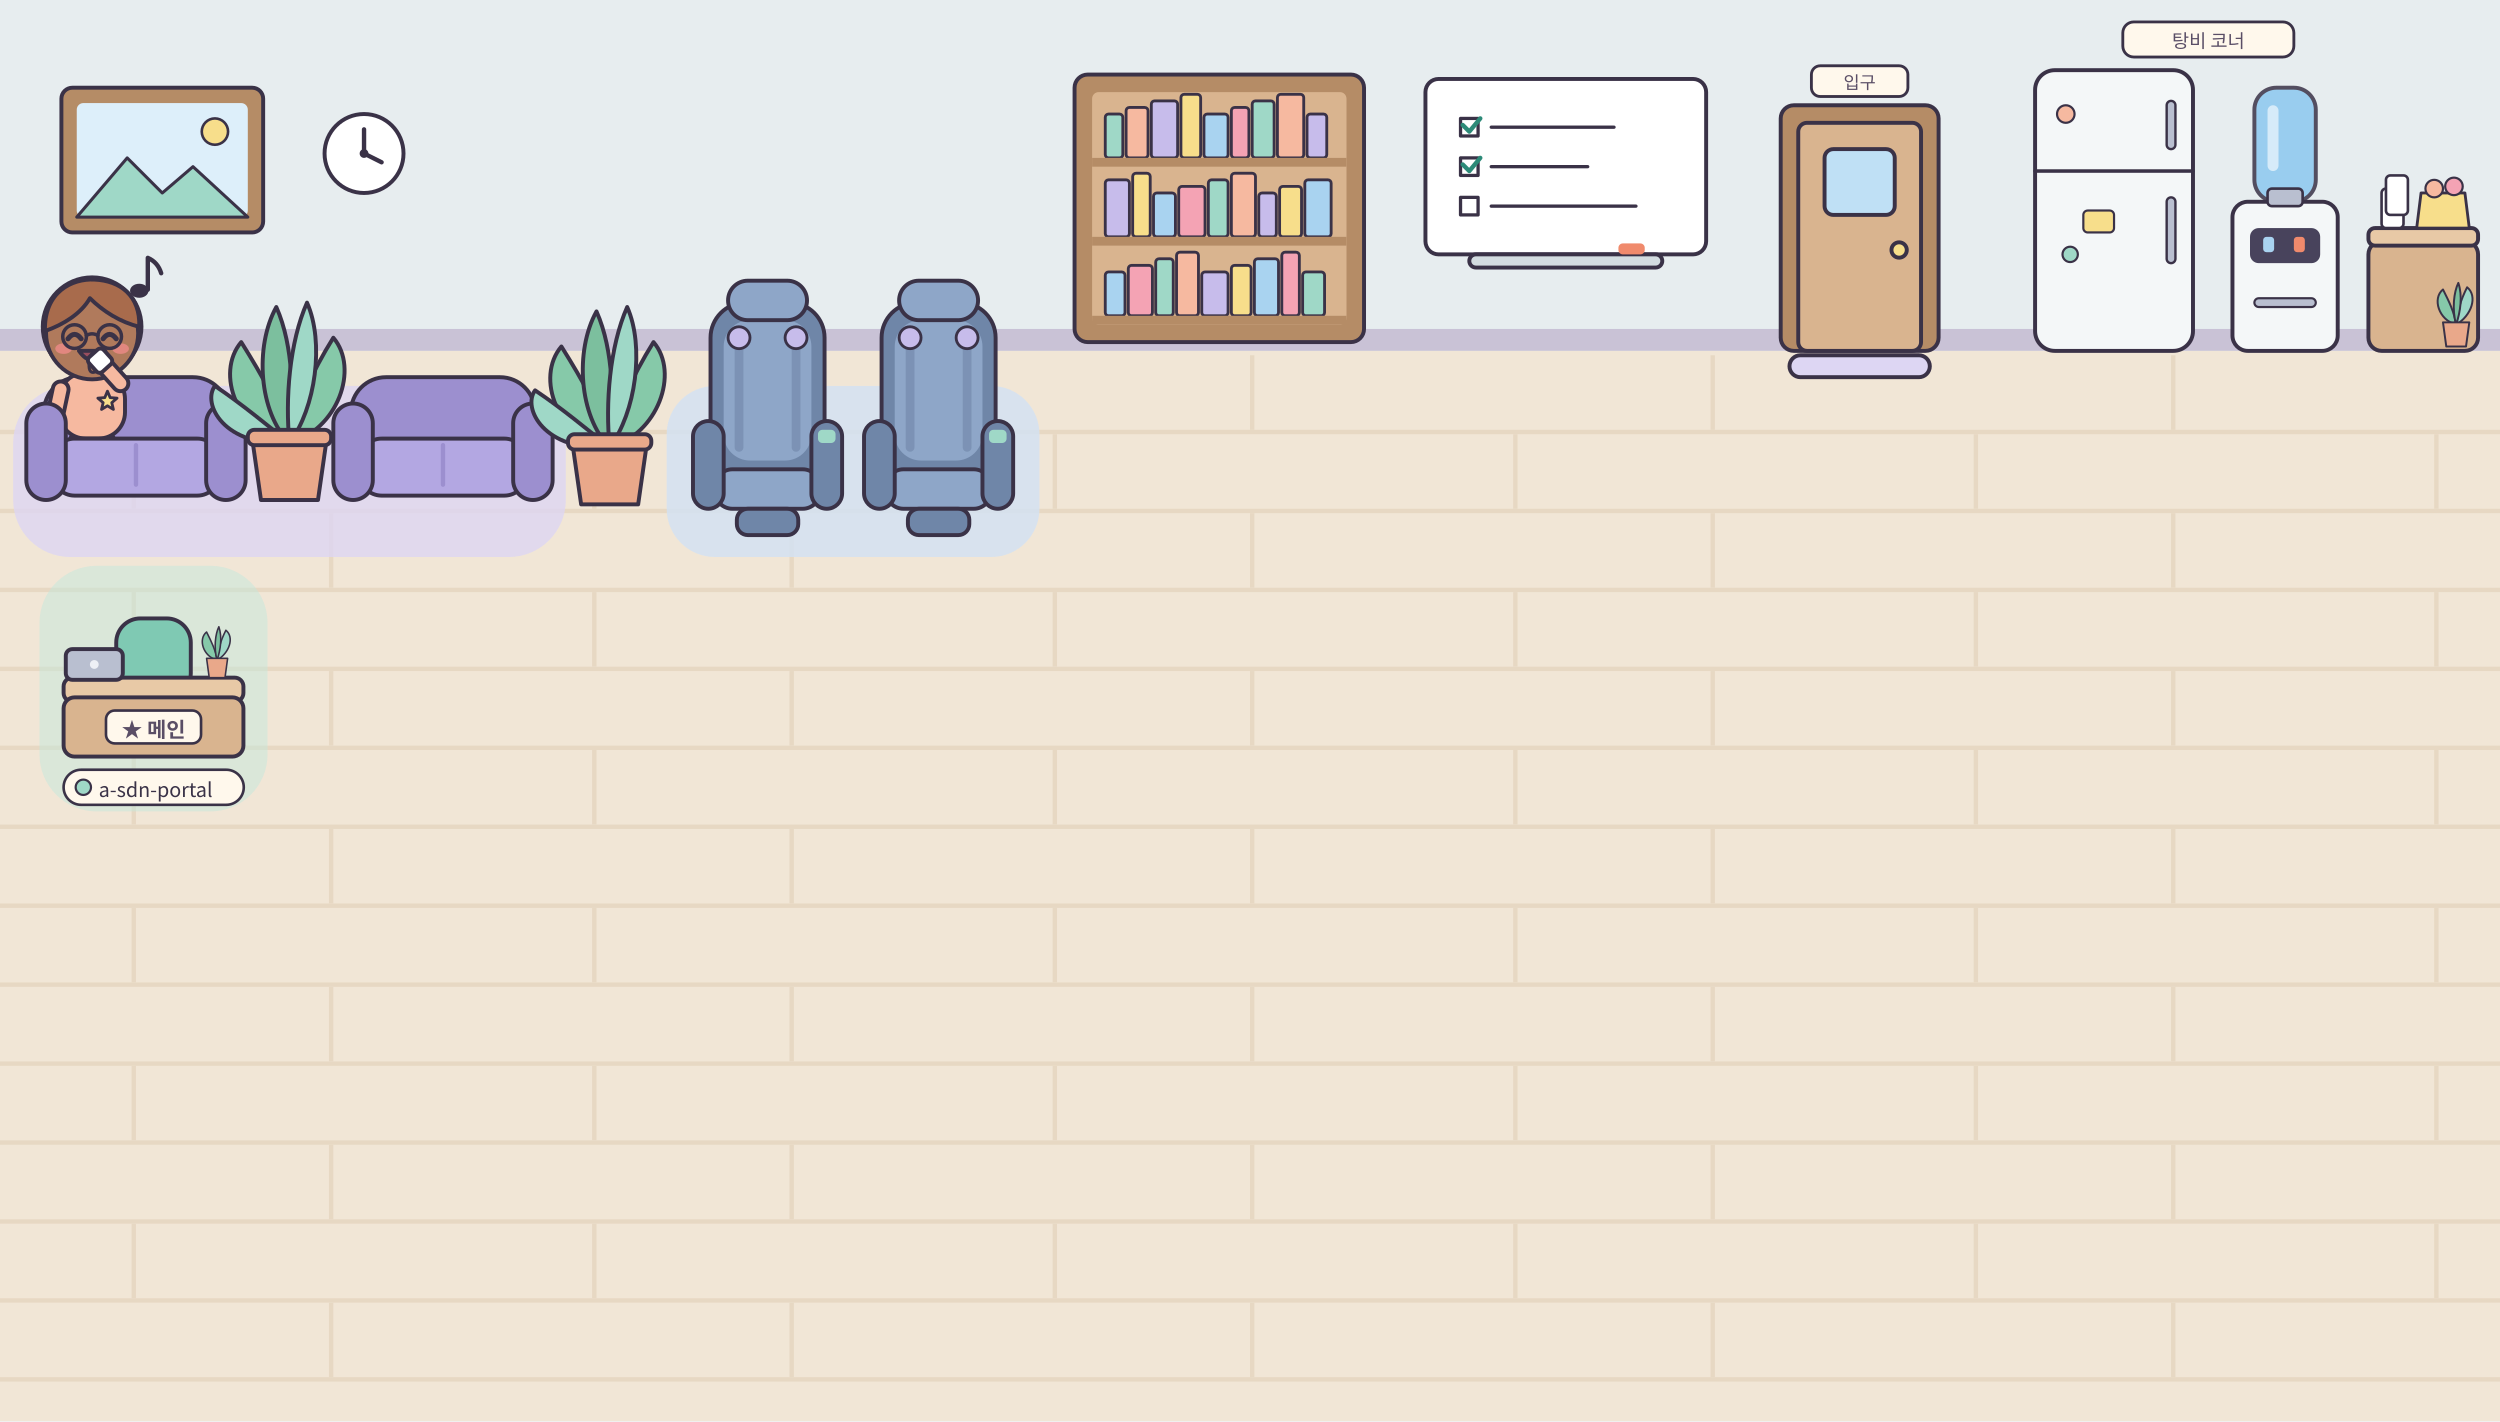
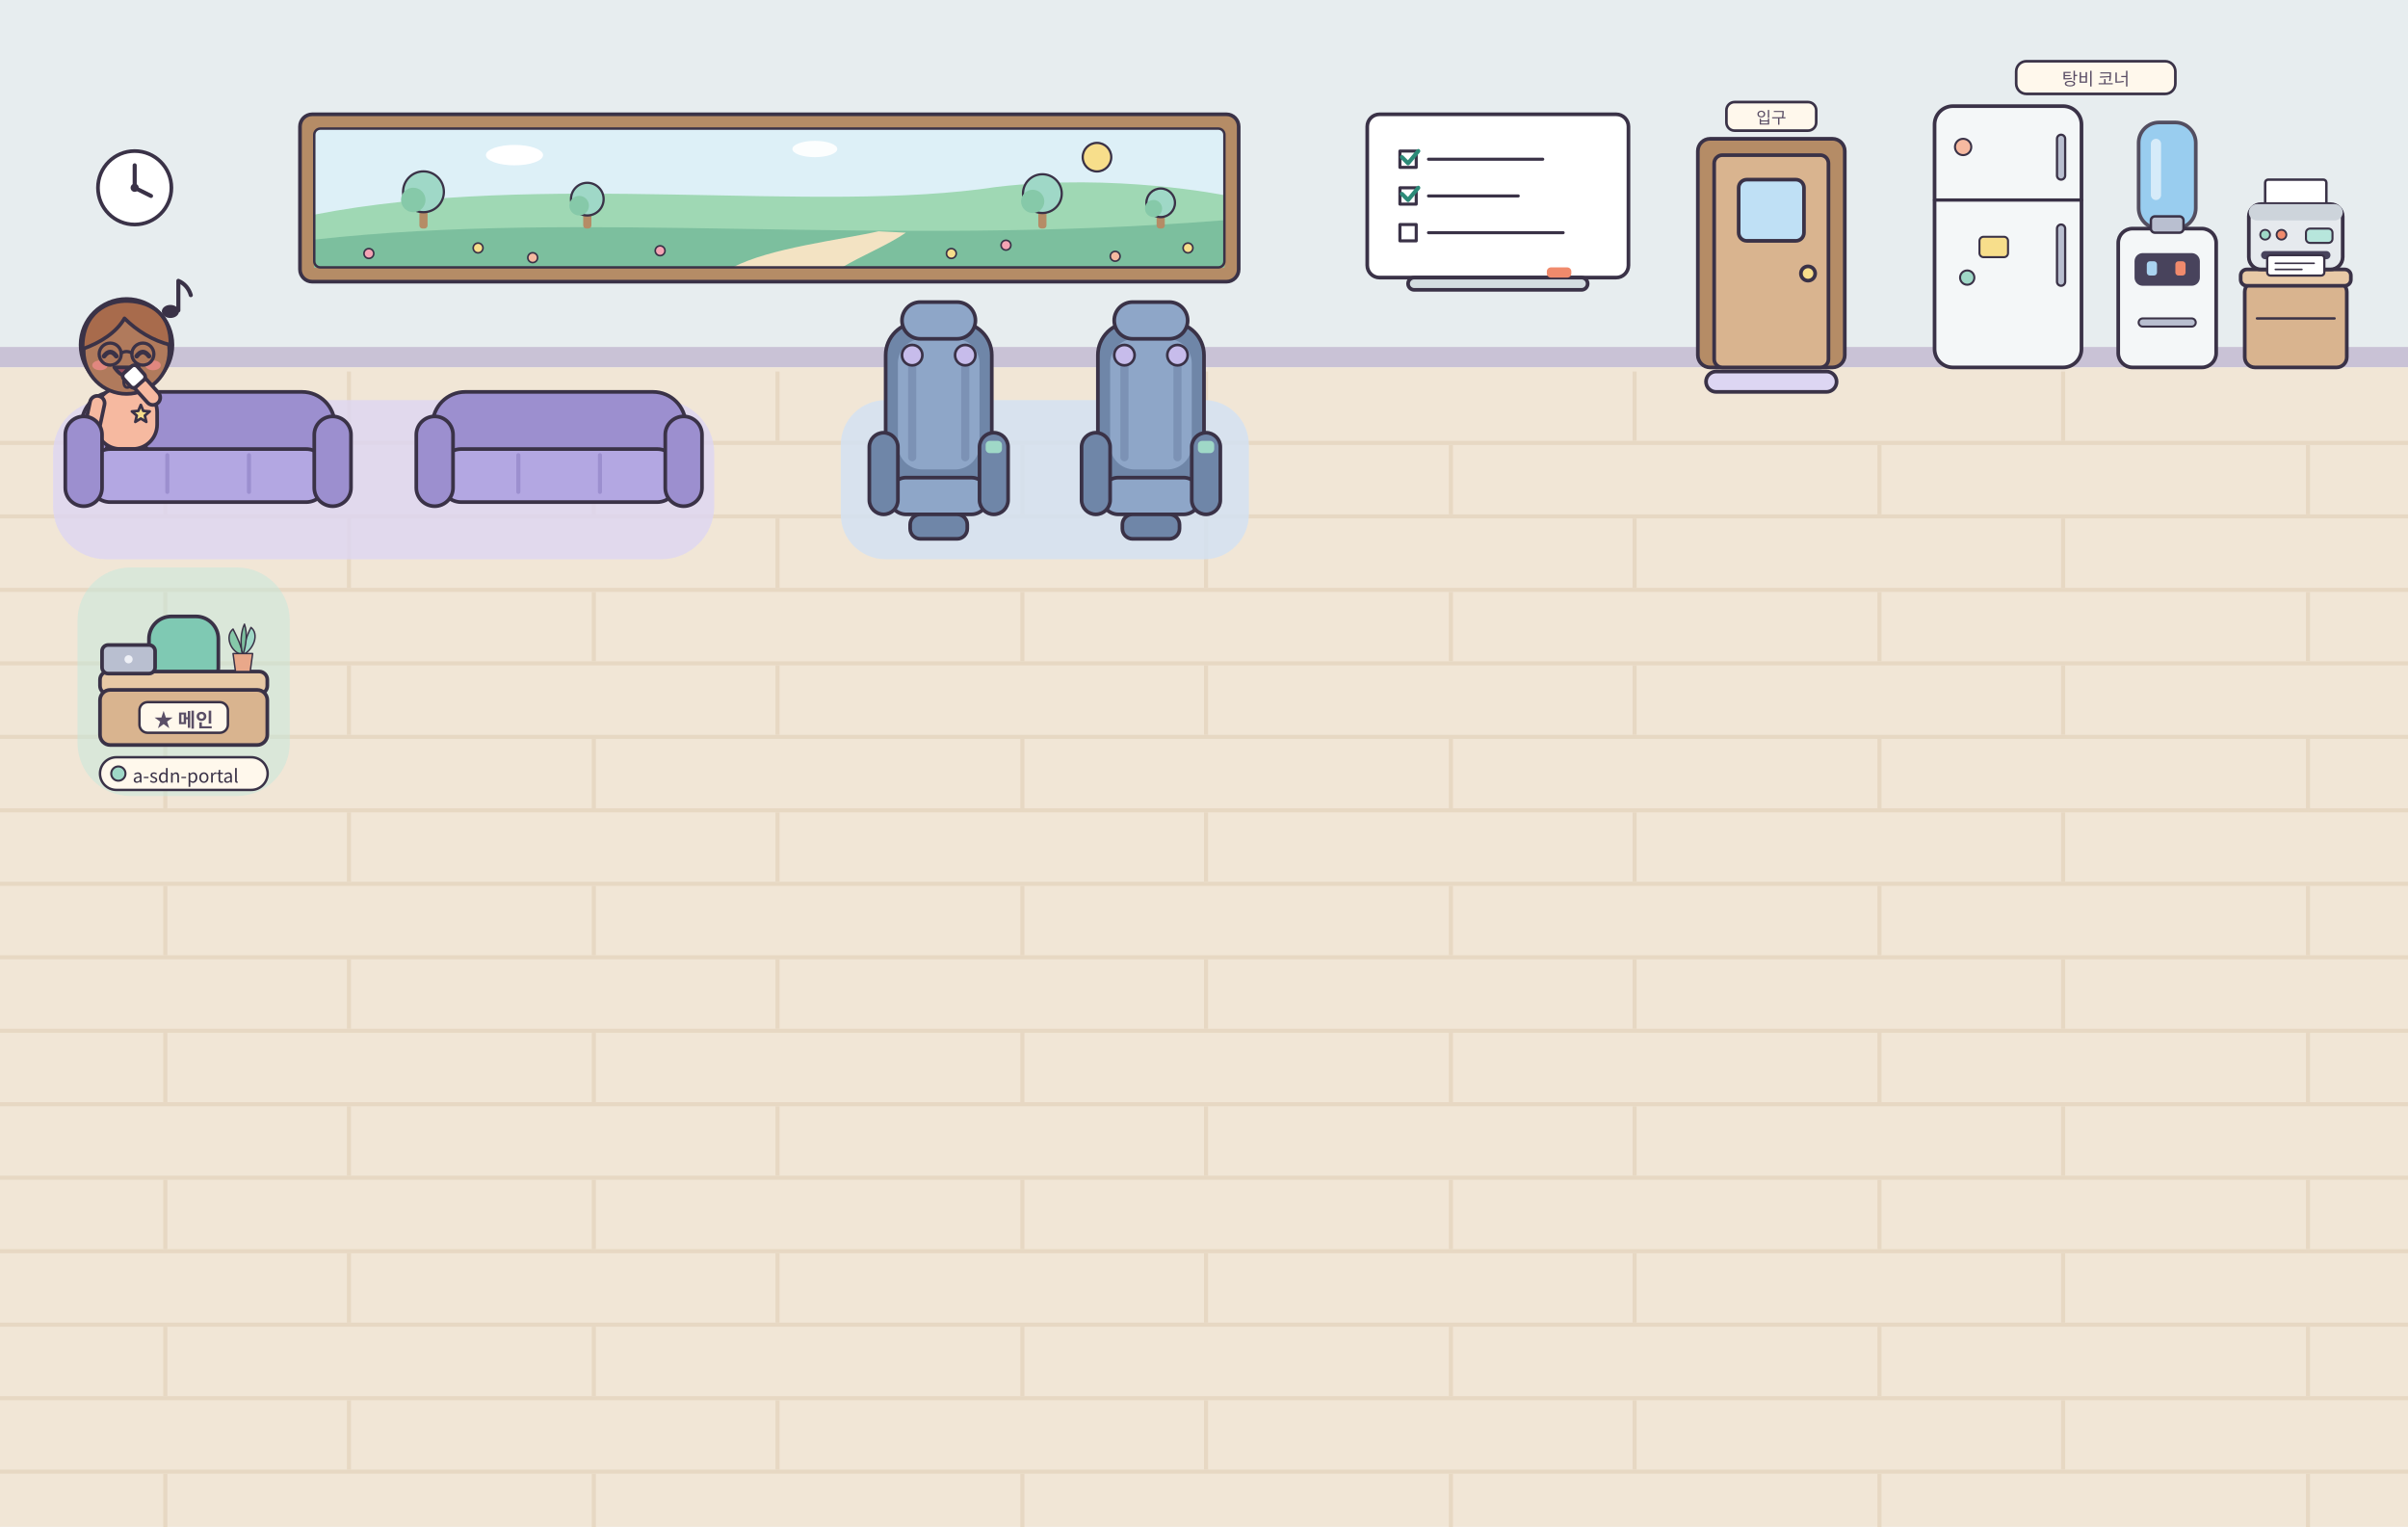
- <svg xmlns="http://www.w3.org/2000/svg" viewBox="0 0 1140 648" width="1140" height="648" font-family="Apple SD Gothic Neo, Noto Sans CJK KR, Noto Sans KR, WenQuanYi Zen Hei, sans-serif">
-   <rect x="0" y="0" width="1140" height="160" rx="0" fill="#E7EDEF" />
-   <rect x="0" y="150" width="1140" height="10" rx="0" fill="#C9C2D6" />
-   <rect x="0" y="160" width="1140" height="488" rx="0" fill="#F1E6D6" />
-   <rect x="0" y="196" width="1140" height="2" rx="0" fill="#E7D8C3" />
+ <svg xmlns="http://www.w3.org/2000/svg" viewBox="-20 -20 1180 748" width="1180" height="748" font-family="Apple SD Gothic Neo, Noto Sans CJK KR, Noto Sans KR, WenQuanYi Zen Hei, sans-serif">
+   <rect x="-20" y="-20" width="1180" height="180" rx="0" fill="#E7EDEF" />
+   <rect x="-20" y="150" width="1180" height="10" rx="0" fill="#C9C2D6" />
+   <rect x="-20" y="160" width="1180" height="568" rx="0" fill="#F1E6D6" />
+   <rect x="-20" y="196" width="1180" height="2" rx="0" fill="#E7D8C3" />
  <rect x="150" y="162" width="2" height="34" rx="0" fill="#E7D8C3" />
  <rect x="360" y="162" width="2" height="34" rx="0" fill="#E7D8C3" />
  <rect x="570" y="162" width="2" height="34" rx="0" fill="#E7D8C3" />
  <rect x="780" y="162" width="2" height="34" rx="0" fill="#E7D8C3" />
  <rect x="990" y="162" width="2" height="34" rx="0" fill="#E7D8C3" />
-   <rect x="0" y="232" width="1140" height="2" rx="0" fill="#E7D8C3" />
+   <rect x="-20" y="232" width="1180" height="2" rx="0" fill="#E7D8C3" />
  <rect x="60" y="198" width="2" height="34" rx="0" fill="#E7D8C3" />
  <rect x="270" y="198" width="2" height="34" rx="0" fill="#E7D8C3" />
  <rect x="480" y="198" width="2" height="34" rx="0" fill="#E7D8C3" />
  <rect x="690" y="198" width="2" height="34" rx="0" fill="#E7D8C3" />
  <rect x="900" y="198" width="2" height="34" rx="0" fill="#E7D8C3" />
  <rect x="1110" y="198" width="2" height="34" rx="0" fill="#E7D8C3" />
-   <rect x="0" y="268" width="1140" height="2" rx="0" fill="#E7D8C3" />
+   <rect x="-20" y="268" width="1180" height="2" rx="0" fill="#E7D8C3" />
  <rect x="150" y="234" width="2" height="34" rx="0" fill="#E7D8C3" />
  <rect x="360" y="234" width="2" height="34" rx="0" fill="#E7D8C3" />
  <rect x="570" y="234" width="2" height="34" rx="0" fill="#E7D8C3" />
  <rect x="780" y="234" width="2" height="34" rx="0" fill="#E7D8C3" />
  <rect x="990" y="234" width="2" height="34" rx="0" fill="#E7D8C3" />
-   <rect x="0" y="304" width="1140" height="2" rx="0" fill="#E7D8C3" />
+   <rect x="-20" y="304" width="1180" height="2" rx="0" fill="#E7D8C3" />
  <rect x="60" y="270" width="2" height="34" rx="0" fill="#E7D8C3" />
  <rect x="270" y="270" width="2" height="34" rx="0" fill="#E7D8C3" />
  <rect x="480" y="270" width="2" height="34" rx="0" fill="#E7D8C3" />
  <rect x="690" y="270" width="2" height="34" rx="0" fill="#E7D8C3" />
  <rect x="900" y="270" width="2" height="34" rx="0" fill="#E7D8C3" />
  <rect x="1110" y="270" width="2" height="34" rx="0" fill="#E7D8C3" />
-   <rect x="0" y="340" width="1140" height="2" rx="0" fill="#E7D8C3" />
+   <rect x="-20" y="340" width="1180" height="2" rx="0" fill="#E7D8C3" />
  <rect x="150" y="306" width="2" height="34" rx="0" fill="#E7D8C3" />
  <rect x="360" y="306" width="2" height="34" rx="0" fill="#E7D8C3" />
  <rect x="570" y="306" width="2" height="34" rx="0" fill="#E7D8C3" />
  <rect x="780" y="306" width="2" height="34" rx="0" fill="#E7D8C3" />
  <rect x="990" y="306" width="2" height="34" rx="0" fill="#E7D8C3" />
-   <rect x="0" y="376" width="1140" height="2" rx="0" fill="#E7D8C3" />
+   <rect x="-20" y="376" width="1180" height="2" rx="0" fill="#E7D8C3" />
  <rect x="60" y="342" width="2" height="34" rx="0" fill="#E7D8C3" />
  <rect x="270" y="342" width="2" height="34" rx="0" fill="#E7D8C3" />
  <rect x="480" y="342" width="2" height="34" rx="0" fill="#E7D8C3" />
  <rect x="690" y="342" width="2" height="34" rx="0" fill="#E7D8C3" />
  <rect x="900" y="342" width="2" height="34" rx="0" fill="#E7D8C3" />
  <rect x="1110" y="342" width="2" height="34" rx="0" fill="#E7D8C3" />
-   <rect x="0" y="412" width="1140" height="2" rx="0" fill="#E7D8C3" />
+   <rect x="-20" y="412" width="1180" height="2" rx="0" fill="#E7D8C3" />
  <rect x="150" y="378" width="2" height="34" rx="0" fill="#E7D8C3" />
  <rect x="360" y="378" width="2" height="34" rx="0" fill="#E7D8C3" />
  <rect x="570" y="378" width="2" height="34" rx="0" fill="#E7D8C3" />
  <rect x="780" y="378" width="2" height="34" rx="0" fill="#E7D8C3" />
  <rect x="990" y="378" width="2" height="34" rx="0" fill="#E7D8C3" />
-   <rect x="0" y="448" width="1140" height="2" rx="0" fill="#E7D8C3" />
+   <rect x="-20" y="448" width="1180" height="2" rx="0" fill="#E7D8C3" />
  <rect x="60" y="414" width="2" height="34" rx="0" fill="#E7D8C3" />
  <rect x="270" y="414" width="2" height="34" rx="0" fill="#E7D8C3" />
  <rect x="480" y="414" width="2" height="34" rx="0" fill="#E7D8C3" />
  <rect x="690" y="414" width="2" height="34" rx="0" fill="#E7D8C3" />
  <rect x="900" y="414" width="2" height="34" rx="0" fill="#E7D8C3" />
  <rect x="1110" y="414" width="2" height="34" rx="0" fill="#E7D8C3" />
-   <rect x="0" y="484" width="1140" height="2" rx="0" fill="#E7D8C3" />
+   <rect x="-20" y="484" width="1180" height="2" rx="0" fill="#E7D8C3" />
  <rect x="150" y="450" width="2" height="34" rx="0" fill="#E7D8C3" />
  <rect x="360" y="450" width="2" height="34" rx="0" fill="#E7D8C3" />
  <rect x="570" y="450" width="2" height="34" rx="0" fill="#E7D8C3" />
  <rect x="780" y="450" width="2" height="34" rx="0" fill="#E7D8C3" />
  <rect x="990" y="450" width="2" height="34" rx="0" fill="#E7D8C3" />
-   <rect x="0" y="520" width="1140" height="2" rx="0" fill="#E7D8C3" />
+   <rect x="-20" y="520" width="1180" height="2" rx="0" fill="#E7D8C3" />
  <rect x="60" y="486" width="2" height="34" rx="0" fill="#E7D8C3" />
  <rect x="270" y="486" width="2" height="34" rx="0" fill="#E7D8C3" />
  <rect x="480" y="486" width="2" height="34" rx="0" fill="#E7D8C3" />
  <rect x="690" y="486" width="2" height="34" rx="0" fill="#E7D8C3" />
  <rect x="900" y="486" width="2" height="34" rx="0" fill="#E7D8C3" />
  <rect x="1110" y="486" width="2" height="34" rx="0" fill="#E7D8C3" />
-   <rect x="0" y="556" width="1140" height="2" rx="0" fill="#E7D8C3" />
+   <rect x="-20" y="556" width="1180" height="2" rx="0" fill="#E7D8C3" />
  <rect x="150" y="522" width="2" height="34" rx="0" fill="#E7D8C3" />
  <rect x="360" y="522" width="2" height="34" rx="0" fill="#E7D8C3" />
  <rect x="570" y="522" width="2" height="34" rx="0" fill="#E7D8C3" />
  <rect x="780" y="522" width="2" height="34" rx="0" fill="#E7D8C3" />
  <rect x="990" y="522" width="2" height="34" rx="0" fill="#E7D8C3" />
-   <rect x="0" y="592" width="1140" height="2" rx="0" fill="#E7D8C3" />
+   <rect x="-20" y="592" width="1180" height="2" rx="0" fill="#E7D8C3" />
  <rect x="60" y="558" width="2" height="34" rx="0" fill="#E7D8C3" />
  <rect x="270" y="558" width="2" height="34" rx="0" fill="#E7D8C3" />
  <rect x="480" y="558" width="2" height="34" rx="0" fill="#E7D8C3" />
  <rect x="690" y="558" width="2" height="34" rx="0" fill="#E7D8C3" />
  <rect x="900" y="558" width="2" height="34" rx="0" fill="#E7D8C3" />
  <rect x="1110" y="558" width="2" height="34" rx="0" fill="#E7D8C3" />
-   <rect x="0" y="628" width="1140" height="2" rx="0" fill="#E7D8C3" />
+   <rect x="-20" y="628" width="1180" height="2" rx="0" fill="#E7D8C3" />
  <rect x="150" y="594" width="2" height="34" rx="0" fill="#E7D8C3" />
  <rect x="360" y="594" width="2" height="34" rx="0" fill="#E7D8C3" />
  <rect x="570" y="594" width="2" height="34" rx="0" fill="#E7D8C3" />
  <rect x="780" y="594" width="2" height="34" rx="0" fill="#E7D8C3" />
  <rect x="990" y="594" width="2" height="34" rx="0" fill="#E7D8C3" />
+   <rect x="-20" y="664" width="1180" height="2" rx="0" fill="#E7D8C3" />
+   <rect x="60" y="630" width="2" height="34" rx="0" fill="#E7D8C3" />
+   <rect x="270" y="630" width="2" height="34" rx="0" fill="#E7D8C3" />
+   <rect x="480" y="630" width="2" height="34" rx="0" fill="#E7D8C3" />
+   <rect x="690" y="630" width="2" height="34" rx="0" fill="#E7D8C3" />
+   <rect x="900" y="630" width="2" height="34" rx="0" fill="#E7D8C3" />
+   <rect x="1110" y="630" width="2" height="34" rx="0" fill="#E7D8C3" />
+   <rect x="-20" y="700" width="1180" height="2" rx="0" fill="#E7D8C3" />
+   <rect x="150" y="666" width="2" height="34" rx="0" fill="#E7D8C3" />
+   <rect x="360" y="666" width="2" height="34" rx="0" fill="#E7D8C3" />
+   <rect x="570" y="666" width="2" height="34" rx="0" fill="#E7D8C3" />
+   <rect x="780" y="666" width="2" height="34" rx="0" fill="#E7D8C3" />
+   <rect x="990" y="666" width="2" height="34" rx="0" fill="#E7D8C3" />
+   <rect x="-20" y="736" width="1180" height="2" rx="0" fill="#E7D8C3" />
+   <rect x="60" y="702" width="2" height="34" rx="0" fill="#E7D8C3" />
+   <rect x="270" y="702" width="2" height="34" rx="0" fill="#E7D8C3" />
+   <rect x="480" y="702" width="2" height="34" rx="0" fill="#E7D8C3" />
+   <rect x="690" y="702" width="2" height="34" rx="0" fill="#E7D8C3" />
+   <rect x="900" y="702" width="2" height="34" rx="0" fill="#E7D8C3" />
+   <rect x="1110" y="702" width="2" height="34" rx="0" fill="#E7D8C3" />
  <rect x="18" y="258" width="104" height="112" rx="26" fill="#C3E7DC" opacity="0.5" />
-   <rect x="6" y="176" width="252" height="78" rx="26" fill="#DDD6F3" opacity="0.8" />
-   <rect x="304" y="176" width="170" height="78" rx="22" fill="#D4E2F2" opacity="0.85" />
+   <rect x="6" y="176" width="324" height="78" rx="26" fill="#DDD6F3" opacity="0.8" />
+   <rect x="392" y="176" width="200" height="78" rx="22" fill="#D4E2F2" opacity="0.85" />
  <rect x="816" y="162" width="64" height="10" rx="5" fill="#DDD6F3" stroke="#3A3247" stroke-width="1.8" stroke-linecap="round" stroke-linejoin="round" />
-   <rect x="28" y="40" width="92" height="66" rx="5" fill="#B58C66" stroke="#3A3247" stroke-width="1.8" stroke-linecap="round" stroke-linejoin="round" />
-   <rect x="35" y="47" width="78" height="52" rx="3" fill="#DDEFFA" />
-   <path d="M35,99 L58,72 L74,88 L88,76 L113,99 Z" fill="#9FD8C7" stroke="#3A3247" stroke-width="1.4" stroke-linecap="round" stroke-linejoin="round" />
-   <circle cx="98" cy="60" r="6" fill="#F7DE8B" stroke="#3A3247" stroke-width="1.2" stroke-linecap="round" stroke-linejoin="round" />
-   <circle cx="166" cy="70" r="18" fill="#FFFFFF" stroke="#3A3247" stroke-width="1.8" stroke-linecap="round" stroke-linejoin="round" />
-   <path d="M166,70 L166,59 M166,70 L174,74" fill="none" stroke="#3A3247" stroke-width="2" stroke-linecap="round" stroke-linejoin="round" />
-   <circle cx="166" cy="70" r="2" fill="#3A3247" />
-   <rect x="490" y="34" width="132" height="122" rx="6" fill="#B58C66" stroke="#3A3247" stroke-width="1.8" stroke-linecap="round" stroke-linejoin="round" />
-   <rect x="498" y="42" width="116" height="106" rx="3" fill="#D9B48F" />
-   <rect x="504" y="52" width="8" height="20" rx="1.5" fill="#9FD8C7" stroke="#3A3247" stroke-width="1.3" stroke-linecap="round" stroke-linejoin="round" />
-   <rect x="513.5" y="49" width="10" height="23" rx="1.5" fill="#F6B9A0" stroke="#3A3247" stroke-width="1.3" stroke-linecap="round" stroke-linejoin="round" />
-   <rect x="525" y="46" width="12" height="26" rx="1.5" fill="#C7BCEB" stroke="#3A3247" stroke-width="1.3" stroke-linecap="round" stroke-linejoin="round" />
-   <rect x="538.5" y="43" width="9" height="29" rx="1.5" fill="#F7DE8B" stroke="#3A3247" stroke-width="1.3" stroke-linecap="round" stroke-linejoin="round" />
-   <rect x="549" y="52" width="11" height="20" rx="1.5" fill="#A9D3F0" stroke="#3A3247" stroke-width="1.3" stroke-linecap="round" stroke-linejoin="round" />
-   <rect x="561.5" y="49" width="8" height="23" rx="1.5" fill="#F4A3B4" stroke="#3A3247" stroke-width="1.3" stroke-linecap="round" stroke-linejoin="round" />
-   <rect x="571" y="46" width="10" height="26" rx="1.5" fill="#9FD8C7" stroke="#3A3247" stroke-width="1.3" stroke-linecap="round" stroke-linejoin="round" />
-   <rect x="582.5" y="43" width="12" height="29" rx="1.5" fill="#F6B9A0" stroke="#3A3247" stroke-width="1.3" stroke-linecap="round" stroke-linejoin="round" />
-   <rect x="596" y="52" width="9" height="20" rx="1.5" fill="#C7BCEB" stroke="#3A3247" stroke-width="1.3" stroke-linecap="round" stroke-linejoin="round" />
-   <rect x="498" y="72" width="116" height="4" rx="0" fill="#B58C66" />
-   <rect x="504" y="82" width="11" height="26" rx="1.5" fill="#C7BCEB" stroke="#3A3247" stroke-width="1.3" stroke-linecap="round" stroke-linejoin="round" />
-   <rect x="516.5" y="79" width="8" height="29" rx="1.5" fill="#F7DE8B" stroke="#3A3247" stroke-width="1.3" stroke-linecap="round" stroke-linejoin="round" />
-   <rect x="526" y="88" width="10" height="20" rx="1.5" fill="#A9D3F0" stroke="#3A3247" stroke-width="1.3" stroke-linecap="round" stroke-linejoin="round" />
-   <rect x="537.5" y="85" width="12" height="23" rx="1.5" fill="#F4A3B4" stroke="#3A3247" stroke-width="1.3" stroke-linecap="round" stroke-linejoin="round" />
-   <rect x="551" y="82" width="9" height="26" rx="1.5" fill="#9FD8C7" stroke="#3A3247" stroke-width="1.3" stroke-linecap="round" stroke-linejoin="round" />
-   <rect x="561.5" y="79" width="11" height="29" rx="1.5" fill="#F6B9A0" stroke="#3A3247" stroke-width="1.3" stroke-linecap="round" stroke-linejoin="round" />
-   <rect x="574" y="88" width="8" height="20" rx="1.5" fill="#C7BCEB" stroke="#3A3247" stroke-width="1.3" stroke-linecap="round" stroke-linejoin="round" />
-   <rect x="583.5" y="85" width="10" height="23" rx="1.5" fill="#F7DE8B" stroke="#3A3247" stroke-width="1.3" stroke-linecap="round" stroke-linejoin="round" />
-   <rect x="595" y="82" width="12" height="26" rx="1.5" fill="#A9D3F0" stroke="#3A3247" stroke-width="1.3" stroke-linecap="round" stroke-linejoin="round" />
-   <rect x="498" y="108" width="116" height="4" rx="0" fill="#B58C66" />
-   <rect x="504" y="124" width="9" height="20" rx="1.5" fill="#A9D3F0" stroke="#3A3247" stroke-width="1.3" stroke-linecap="round" stroke-linejoin="round" />
-   <rect x="514.5" y="121" width="11" height="23" rx="1.5" fill="#F4A3B4" stroke="#3A3247" stroke-width="1.3" stroke-linecap="round" stroke-linejoin="round" />
-   <rect x="527" y="118" width="8" height="26" rx="1.5" fill="#9FD8C7" stroke="#3A3247" stroke-width="1.3" stroke-linecap="round" stroke-linejoin="round" />
-   <rect x="536.5" y="115" width="10" height="29" rx="1.5" fill="#F6B9A0" stroke="#3A3247" stroke-width="1.3" stroke-linecap="round" stroke-linejoin="round" />
-   <rect x="548" y="124" width="12" height="20" rx="1.5" fill="#C7BCEB" stroke="#3A3247" stroke-width="1.3" stroke-linecap="round" stroke-linejoin="round" />
-   <rect x="561.5" y="121" width="9" height="23" rx="1.5" fill="#F7DE8B" stroke="#3A3247" stroke-width="1.3" stroke-linecap="round" stroke-linejoin="round" />
-   <rect x="572" y="118" width="11" height="26" rx="1.5" fill="#A9D3F0" stroke="#3A3247" stroke-width="1.3" stroke-linecap="round" stroke-linejoin="round" />
-   <rect x="584.5" y="115" width="8" height="29" rx="1.5" fill="#F4A3B4" stroke="#3A3247" stroke-width="1.3" stroke-linecap="round" stroke-linejoin="round" />
-   <rect x="594" y="124" width="10" height="20" rx="1.5" fill="#9FD8C7" stroke="#3A3247" stroke-width="1.3" stroke-linecap="round" stroke-linejoin="round" />
-   <rect x="498" y="144" width="116" height="4" rx="0" fill="#B58C66" />
+   <circle cx="46" cy="72" r="18" fill="#FFFFFF" stroke="#3A3247" stroke-width="1.8" stroke-linecap="round" stroke-linejoin="round" />
+   <path d="M46,72 L46,61 M46,72 L54,76" fill="none" stroke="#3A3247" stroke-width="2" stroke-linecap="round" stroke-linejoin="round" />
+   <circle cx="46" cy="72" r="2" fill="#3A3247" />
+   <rect x="127" y="36" width="460" height="82" rx="6" fill="#B58C66" stroke="#3A3247" stroke-width="1.8" stroke-linecap="round" stroke-linejoin="round" />
+   <rect x="134" y="43" width="446" height="68" rx="3" fill="#DDF0F7" />
+   <circle cx="517.56" cy="57" r="7" fill="#F7DE8B" stroke="#3A3247" stroke-width="1.1" stroke-linecap="round" stroke-linejoin="round" />
+   <ellipse cx="232.12" cy="56" rx="14" ry="5" fill="#FFFFFF" />
+   <ellipse cx="379.3" cy="53" rx="11" ry="4" fill="#FFFFFF" opacity="0.9" />
+   <path d="M134,85.16 C245.5,63.4 379.3,85.16 468.5,71.56 C526.48,64.76 580,75.64 580,75.64 L580,111 L134,111 Z" fill="#9FD8B4" />
+   <path d="M134,97.4 C267.8,82.44 410.52,101.48 580,87.88 L580,111 L134,111 Z" fill="#7CBF9E" />
+   <path d="M339.16,111 C357,101.48 392.68,97.4 410.52,93.32 L423.9,94 C414.98,100.12 401.6,105.56 392.68,111 Z" fill="#F3E3C3" />
+   <rect x="185.52" y="79.96" width="4" height="12" rx="1.5" fill="#B58C66" />
+   <circle cx="187.52" cy="73.96" r="10" fill="#9FD8C7" stroke="#3A3247" stroke-width="1.1" stroke-linecap="round" stroke-linejoin="round" />
+   <circle cx="182.52" cy="77.96" r="6" fill="#86C9A9" />
+   <rect x="265.8" y="82.36" width="4" height="9.6" rx="1.5" fill="#B58C66" />
+   <circle cx="267.8" cy="77.56" r="8" fill="#9FD8C7" stroke="#3A3247" stroke-width="1.1" stroke-linecap="round" stroke-linejoin="round" />
+   <circle cx="263.8" cy="80.76" r="4.8" fill="#86C9A9" />
+   <rect x="488.8" y="80.56" width="4" height="11.4" rx="1.5" fill="#B58C66" />
+   <circle cx="490.8" cy="74.86" r="9.5" fill="#9FD8C7" stroke="#3A3247" stroke-width="1.1" stroke-linecap="round" stroke-linejoin="round" />
+   <circle cx="486.05" cy="78.66" r="5.7" fill="#86C9A9" />
+   <rect x="546.78" y="83.56" width="4" height="8.4" rx="1.5" fill="#B58C66" />
+   <circle cx="548.78" cy="79.36" r="7" fill="#9FD8C7" stroke="#3A3247" stroke-width="1.1" stroke-linecap="round" stroke-linejoin="round" />
+   <circle cx="545.28" cy="82.16" r="4.2" fill="#86C9A9" />
+   <circle cx="160.76" cy="104.2" r="2.4" fill="#F4A3B4" stroke="#3A3247" stroke-width="0.8" stroke-linecap="round" stroke-linejoin="round" />
+   <circle cx="214.28" cy="101.48" r="2.4" fill="#F7DE8B" stroke="#3A3247" stroke-width="0.8" stroke-linecap="round" stroke-linejoin="round" />
+   <circle cx="241.04" cy="106.24" r="2.4" fill="#F6B9A0" stroke="#3A3247" stroke-width="0.8" stroke-linecap="round" stroke-linejoin="round" />
+   <circle cx="303.48" cy="102.84" r="2.4" fill="#F4A3B4" stroke="#3A3247" stroke-width="0.8" stroke-linecap="round" stroke-linejoin="round" />
+   <circle cx="446.2" cy="104.2" r="2.4" fill="#F7DE8B" stroke="#3A3247" stroke-width="0.8" stroke-linecap="round" stroke-linejoin="round" />
+   <circle cx="472.96" cy="100.12" r="2.4" fill="#F4A3B4" stroke="#3A3247" stroke-width="0.8" stroke-linecap="round" stroke-linejoin="round" />
+   <circle cx="526.48" cy="105.56" r="2.4" fill="#F6B9A0" stroke="#3A3247" stroke-width="0.8" stroke-linecap="round" stroke-linejoin="round" />
+   <circle cx="562.16" cy="101.48" r="2.4" fill="#F7DE8B" stroke="#3A3247" stroke-width="0.8" stroke-linecap="round" stroke-linejoin="round" />
+   <rect x="134" y="43" width="446" height="68" rx="3" fill="none" stroke="#3A3247" stroke-width="1.2" stroke-linecap="round" stroke-linejoin="round" />
  <rect x="650" y="36" width="128" height="80" rx="6" fill="#FFFFFF" stroke="#3A3247" stroke-width="1.8" stroke-linecap="round" stroke-linejoin="round" />
  <path d="M666,54 L674,54 L674,62 L666,62 Z M680,58 L736,58 M666,72 L674,72 L674,80 L666,80 Z M680,76 L724,76 M666,90 L674,90 L674,98 L666,98 Z M680,94 L746,94" fill="none" stroke="#3A3247" stroke-width="1.5" stroke-linecap="round" stroke-linejoin="round" />
  <path d="M667,57 L670,60 L675,54 M667,75 L670,78 L675,72" fill="none" stroke="#2C8A78" stroke-width="2" stroke-linecap="round" stroke-linejoin="round" />
  <rect x="670" y="116" width="88" height="6" rx="3" fill="#D3DCE0" stroke="#3A3247" stroke-width="1.8" stroke-linecap="round" stroke-linejoin="round" />
  <rect x="738" y="111" width="12" height="5" rx="2" fill="#F08A6C" />
  <rect x="812" y="48" width="72" height="112" rx="6" fill="#B58C66" stroke="#3A3247" stroke-width="1.8" stroke-linecap="round" stroke-linejoin="round" />
  <rect x="820" y="56" width="56" height="104" rx="4" fill="#D9B48F" stroke="#3A3247" stroke-width="1.8" stroke-linecap="round" stroke-linejoin="round" />
  <rect x="832" y="68" width="32" height="30" rx="4" fill="#BFE0F5" stroke="#3A3247" stroke-width="1.8" stroke-linecap="round" stroke-linejoin="round" />
  <circle cx="866" cy="114" r="3.5" fill="#F7DE8B" stroke="#3A3247" stroke-width="1.8" stroke-linecap="round" stroke-linejoin="round" />
  <rect x="826" y="30" width="44" height="14" rx="4" fill="#FFF8EC" stroke="#3A3247" stroke-width="1.3" stroke-linecap="round" stroke-linejoin="round" />
  <text x="848" y="37" font-size="8" text-anchor="middle" dominant-baseline="central" fill="#5A4E66">입구</text>
  <rect x="968" y="10" width="78" height="16" rx="5" fill="#FFF8EC" stroke="#3A3247" stroke-width="1.3" stroke-linecap="round" stroke-linejoin="round" />
  <text x="1007" y="18" font-size="8.5" text-anchor="middle" dominant-baseline="central" fill="#5A4E66">탕비 코너</text>
  <rect x="928" y="32" width="72" height="128" rx="9" fill="#F4F7F8" stroke="#3A3247" stroke-width="1.8" stroke-linecap="round" stroke-linejoin="round" />
  <path d="M928,78 L1000,78" fill="none" stroke="#3A3247" stroke-width="1.6" stroke-linecap="round" stroke-linejoin="round" />
  <rect x="988" y="46" width="4" height="22" rx="2" fill="#B9BFD0" stroke="#3A3247" stroke-width="1.1" stroke-linecap="round" stroke-linejoin="round" />
  <rect x="988" y="90" width="4" height="30" rx="2" fill="#B9BFD0" stroke="#3A3247" stroke-width="1.1" stroke-linecap="round" stroke-linejoin="round" />
  <circle cx="942" cy="52" r="4" fill="#F6B9A0" stroke="#3A3247" stroke-width="1" stroke-linecap="round" stroke-linejoin="round" />
  <rect x="950" y="96" width="14" height="10" rx="2" fill="#F7DE8B" stroke="#3A3247" stroke-width="1" stroke-linecap="round" stroke-linejoin="round" />
  <circle cx="944" cy="116" r="3.5" fill="#9FD8C7" stroke="#3A3247" stroke-width="1" stroke-linecap="round" stroke-linejoin="round" />
  <rect x="1018" y="92" width="48" height="68" rx="7" fill="#F4F7F8" stroke="#3A3247" stroke-width="1.8" stroke-linecap="round" stroke-linejoin="round" />
  <rect x="1026" y="104" width="32" height="16" rx="4" fill="#48435C" />
  <rect x="1032" y="108" width="5" height="7" rx="1.5" fill="#A9D3F0" />
  <rect x="1046" y="108" width="5" height="7" rx="1.5" fill="#F08A6C" />
  <rect x="1028" y="136" width="28" height="4" rx="2" fill="#B9BFD0" stroke="#3A3247" stroke-width="1" stroke-linecap="round" stroke-linejoin="round" />
  <rect x="1028" y="40" width="28" height="52" rx="10" fill="#8CC8EE" stroke="#3A3247" stroke-width="1.8" stroke-linecap="round" stroke-linejoin="round" opacity="0.85" />
  <rect x="1034" y="48" width="5" height="30" rx="2.5" fill="#FFFFFF" opacity="0.6" />
  <rect x="1034" y="86" width="16" height="8" rx="2" fill="#B9BFD0" stroke="#3A3247" stroke-width="1.2" stroke-linecap="round" stroke-linejoin="round" />
-   <rect x="1080" y="110" width="50" height="50" rx="6" fill="#D9B48F" stroke="#3A3247" stroke-width="1.8" stroke-linecap="round" stroke-linejoin="round" />
-   <rect x="1080" y="104" width="50" height="8" rx="3" fill="#E8C9A6" stroke="#3A3247" stroke-width="1.8" stroke-linecap="round" stroke-linejoin="round" />
-   <rect x="1086" y="86" width="10" height="18" rx="2" fill="#FFFFFF" stroke="#3A3247" stroke-width="1.2" stroke-linecap="round" stroke-linejoin="round" />
-   <rect x="1088" y="80" width="10" height="18" rx="2" fill="#FFFFFF" stroke="#3A3247" stroke-width="1.2" stroke-linecap="round" stroke-linejoin="round" />
-   <path d="M1102,104 L1104,88 L1124,88 L1126,104 Z" fill="#F7DE8B" stroke="#3A3247" stroke-width="1.3" stroke-linecap="round" stroke-linejoin="round" />
-   <circle cx="1110" cy="86" r="4" fill="#F6B9A0" stroke="#3A3247" stroke-width="1" stroke-linecap="round" stroke-linejoin="round" />
-   <circle cx="1119" cy="85" r="4" fill="#F4A3B4" stroke="#3A3247" stroke-width="1" stroke-linecap="round" stroke-linejoin="round" />
-   <path d="M1120,148 C1112,146 1109,136 1114,132 C1117,138 1119,142 1120,148 Z" fill="#86C9A9" stroke="#3A3247" stroke-width="0.9" stroke-linecap="round" stroke-linejoin="round" />
-   <path d="M1120,148 C1127,144 1130,135 1125,131 C1122,137 1120.5,142 1120,148 Z" fill="#9FD8C7" stroke="#3A3247" stroke-width="0.9" stroke-linecap="round" stroke-linejoin="round" />
-   <path d="M1120,148 C1118,141 1119,133 1121,129 C1123,135 1122,142 1120,148 Z" fill="#7CBF9E" stroke="#3A3247" stroke-width="0.9" stroke-linecap="round" stroke-linejoin="round" />
-   <path d="M1114,147 L1126,147 L1124.5,158 L1115.5,158 Z" fill="#E9A88A" stroke="#3A3247" stroke-width="0.9" stroke-linecap="round" stroke-linejoin="round" />
+   <rect x="1080" y="118" width="50" height="42" rx="5" fill="#D9B48F" stroke="#3A3247" stroke-width="1.8" stroke-linecap="round" stroke-linejoin="round" />
+   <rect x="1078" y="112" width="54" height="8" rx="3" fill="#E8C9A6" stroke="#3A3247" stroke-width="1.8" stroke-linecap="round" stroke-linejoin="round" />
+   <path d="M1086,136 L1124,136" fill="none" stroke="#3A3247" stroke-width="1.2" stroke-linecap="round" stroke-linejoin="round" />
+   <rect x="1090" y="68" width="30" height="18" rx="1.5" fill="#FFFFFF" stroke="#3A3247" stroke-width="1.2" stroke-linecap="round" stroke-linejoin="round" />
+   <rect x="1082" y="80" width="46" height="32" rx="6" fill="#E6EAEE" stroke="#3A3247" stroke-width="1.8" stroke-linecap="round" stroke-linejoin="round" />
+   <rect x="1082" y="80" width="46" height="8" rx="4" fill="#CDD4DB" />
+   <rect x="1110" y="92" width="13" height="7" rx="2" fill="#78E1C3" fill-opacity="0.42" stroke="#3A3247" stroke-width="1" stroke-linecap="round" stroke-linejoin="round" />
+   <circle cx="1090" cy="95" r="2.4" fill="#9FD8C7" stroke="#3A3247" stroke-width="0.9" stroke-linecap="round" stroke-linejoin="round" />
+   <circle cx="1098" cy="95" r="2.4" fill="#F08A6C" stroke="#3A3247" stroke-width="0.9" stroke-linecap="round" stroke-linejoin="round" />
+   <rect x="1088" y="103" width="34" height="4" rx="2" fill="#48435C" />
+   <rect x="1091" y="105" width="28" height="10" rx="1.5" fill="#FFFFFF" stroke="#3A3247" stroke-width="1.1" stroke-linecap="round" stroke-linejoin="round" />
+   <path d="M1095,109 L1114,109 M1095,112 L1108,112" fill="none" stroke="#3A3247" stroke-width="0.8" stroke-linecap="round" stroke-linejoin="round" />
  <rect x="29" y="351" width="82.16" height="16" rx="8" fill="#FFF8EC" stroke="#3A3247" stroke-width="1.2" stroke-linecap="round" stroke-linejoin="round" />
  <circle cx="38" cy="359" r="3.5" fill="#9FD8C7" stroke="#3A3247" stroke-width="1" stroke-linecap="round" stroke-linejoin="round" />
  <text x="45" y="359.5" font-size="9" text-anchor="start" dominant-baseline="central" fill="#3A3247">a-sdn-portal</text>
-   <rect x="20" y="172" width="84" height="38" rx="16" fill="#9C8FCF" stroke="#3A3247" stroke-width="1.8" stroke-linecap="round" stroke-linejoin="round" />
-   <rect x="160" y="172" width="84" height="38" rx="16" fill="#9C8FCF" stroke="#3A3247" stroke-width="1.8" stroke-linecap="round" stroke-linejoin="round" />
+   <rect x="20" y="172" width="124" height="38" rx="16" fill="#9C8FCF" stroke="#3A3247" stroke-width="1.8" stroke-linecap="round" stroke-linejoin="round" />
+   <rect x="192" y="172" width="124" height="38" rx="16" fill="#9C8FCF" stroke="#3A3247" stroke-width="1.8" stroke-linecap="round" stroke-linejoin="round" />
  <g transform="translate(42,214)">
    <ellipse cx="0" cy="0" rx="17" ry="4.5" fill="#3A3247" fill-opacity="0.16" />
    <g transform="translate(0,-0.02) scale(1,1)">
      <g transform="translate(0,0)">
        <rect x="-10" y="-17" width="8.5" height="17" rx="4" fill="#5D5670" stroke="#3A3247" stroke-width="1.8" stroke-linecap="round" stroke-linejoin="round" />
      </g>
      <g transform="translate(0,0)">
        <rect x="1.5" y="-17" width="8.5" height="17" rx="4" fill="#5D5670" stroke="#3A3247" stroke-width="1.8" stroke-linecap="round" stroke-linejoin="round" />
      </g>
      <g transform="translate(0,-62) rotate(0,0,20)">
        <circle cx="0" cy="-3" r="22.5" fill="#A86B4C" stroke="#3A3247" stroke-width="1.8" stroke-linecap="round" stroke-linejoin="round" />
      </g>
      <g transform="">
        <rect x="-15" y="-44" width="30" height="30" rx="12" fill="#F6B9A0" stroke="#3A3247" stroke-width="1.8" stroke-linecap="round" stroke-linejoin="round" />
        <path d="M7,-35.6 L8.22,-32.67 L11.37,-32.42 L8.97,-30.36 L9.7,-27.28 L7,-28.93 L4.3,-27.28 L5.03,-30.36 L2.63,-32.42 L5.78,-32.67 Z" fill="#F7DE8B" stroke="#3A3247" stroke-width="1.3" stroke-linecap="round" stroke-linejoin="round" />
      </g>
      <g transform="translate(0,-62) rotate(0,0,20)">
        <circle cx="0" cy="0" r="21" fill="#B07A5C" stroke="#3A3247" stroke-width="1.8" stroke-linecap="round" stroke-linejoin="round" />
        <ellipse cx="-13" cy="7" rx="3.8" ry="2.4" fill="#F48C8C" opacity="0.72" />
        <ellipse cx="13" cy="7" rx="3.8" ry="2.4" fill="#F48C8C" opacity="0.72" />
        <g transform="translate(0,1) scale(1,1) translate(0,-1)">
          <path d="M-11,2.5 Q-8,-1.5 -5,2.5" fill="none" stroke="#3A3247" stroke-width="2.3" stroke-linecap="round" stroke-linejoin="round" />
          <path d="M5,2.5 Q8,-1.5 11,2.5" fill="none" stroke="#3A3247" stroke-width="2.3" stroke-linecap="round" stroke-linejoin="round" />
        </g>
        <path d="M-6,8 Q0,16.5 6,8 Z" fill="#9A4E5E" stroke="#3A3247" stroke-width="1.8" stroke-linecap="round" stroke-linejoin="round" />
        <path d="M-21.5,-1 C-22,-19 -9,-25 1,-24.5 C13,-24 22,-17 21.5,-3 C13,-5 5,-10 -1,-16 C-5,-9 -13,-4 -21.5,-1 Z" fill="#A86B4C" stroke="#3A3247" stroke-width="1.8" stroke-linecap="round" stroke-linejoin="round" />
        <circle cx="-8" cy="1.5" r="5.4" fill="none" stroke="#3A3247" stroke-width="1.6" stroke-linecap="round" stroke-linejoin="round" />
        <circle cx="8" cy="1.5" r="5.4" fill="none" stroke="#3A3247" stroke-width="1.6" stroke-linecap="round" stroke-linejoin="round" />
        <path d="M-2.6,1 Q0,-0.5 2.6,1" fill="none" stroke="#3A3247" stroke-width="1.6" stroke-linecap="round" stroke-linejoin="round" />
      </g>
      <g transform="translate(-14,-38) rotate(12)">
        <rect x="-3.6" y="-2" width="7.2" height="17" rx="3.6" fill="#F6B9A0" stroke="#3A3247" stroke-width="1.8" stroke-linecap="round" stroke-linejoin="round" />
        <circle cx="0" cy="16" r="4.2" fill="#B07A5C" stroke="#3A3247" stroke-width="1.8" stroke-linecap="round" stroke-linejoin="round" />
      </g>
      <g transform="translate(14,-38) rotate(138)">
        <rect x="-3.6" y="-2" width="7.2" height="17" rx="3.6" fill="#F6B9A0" stroke="#3A3247" stroke-width="1.8" stroke-linecap="round" stroke-linejoin="round" />
        <circle cx="0" cy="16" r="4.2" fill="#B07A5C" stroke="#3A3247" stroke-width="1.8" stroke-linecap="round" stroke-linejoin="round" />
        <rect x="-4.5" y="11" width="9" height="9" rx="2" fill="#FFFFFF" stroke="#3A3247" stroke-width="1.8" stroke-linecap="round" stroke-linejoin="round" />
        <path d="M4.5,13 Q8.5,14 4.5,18" fill="none" stroke="#3A3247" stroke-width="1.4" stroke-linecap="round" stroke-linejoin="round" />
      </g>
      <g transform="translate(0,-28)" />
    </g>
  </g>
-   <rect x="24" y="200" width="76" height="26" rx="10" fill="#B3A7E2" stroke="#3A3247" stroke-width="1.8" stroke-linecap="round" stroke-linejoin="round" />
+   <rect x="24" y="200" width="116" height="26" rx="10" fill="#B3A7E2" stroke="#3A3247" stroke-width="1.8" stroke-linecap="round" stroke-linejoin="round" />
  <rect x="61" y="202" width="2" height="20" rx="1" fill="#9C8FCF" />
+   <rect x="101" y="202" width="2" height="20" rx="1" fill="#9C8FCF" />
  <rect x="12" y="184" width="18" height="44" rx="9" fill="#9C8FCF" stroke="#3A3247" stroke-width="1.8" stroke-linecap="round" stroke-linejoin="round" />
-   <rect x="94" y="184" width="18" height="44" rx="9" fill="#9C8FCF" stroke="#3A3247" stroke-width="1.8" stroke-linecap="round" stroke-linejoin="round" />
-   <rect x="164" y="200" width="76" height="26" rx="10" fill="#B3A7E2" stroke="#3A3247" stroke-width="1.8" stroke-linecap="round" stroke-linejoin="round" />
-   <rect x="201" y="202" width="2" height="20" rx="1" fill="#9C8FCF" />
-   <rect x="152" y="184" width="18" height="44" rx="9" fill="#9C8FCF" stroke="#3A3247" stroke-width="1.8" stroke-linecap="round" stroke-linejoin="round" />
-   <rect x="234" y="184" width="18" height="44" rx="9" fill="#9C8FCF" stroke="#3A3247" stroke-width="1.8" stroke-linecap="round" stroke-linejoin="round" />
-   <path d="M132,202 C108,198 98,170 110,156 C120,172 128,186 132,202 Z" fill="#86C9A9" stroke="#3A3247" stroke-width="1.8" stroke-linecap="round" stroke-linejoin="round" />
-   <path d="M132,202 C154,196 164,168 152,154 C142,170 135,186 132,202 Z" fill="#86C9A9" stroke="#3A3247" stroke-width="1.8" stroke-linecap="round" stroke-linejoin="round" />
-   <path d="M132,202 C118,188 116,158 126,140 C134,158 134,182 132,202 Z" fill="#7CBF9E" stroke="#3A3247" stroke-width="1.8" stroke-linecap="round" stroke-linejoin="round" />
-   <path d="M132,202 C144,186 148,156 140,138 C132,156 130,182 132,202 Z" fill="#9FD8C7" stroke="#3A3247" stroke-width="1.8" stroke-linecap="round" stroke-linejoin="round" />
-   <path d="M132,202 C102,204 92,184 98,176 C110,184 122,194 132,202 Z" fill="#9FD8C7" stroke="#3A3247" stroke-width="1.8" stroke-linecap="round" stroke-linejoin="round" />
-   <path d="M115,200 L149,200 L145,228 L119,228 Z" fill="#E9A88A" stroke="#3A3247" stroke-width="1.8" stroke-linecap="round" stroke-linejoin="round" />
-   <rect x="113" y="196" width="38" height="7" rx="3" fill="#E9A88A" stroke="#3A3247" stroke-width="1.8" stroke-linecap="round" stroke-linejoin="round" />
-   <path d="M278,204 C254,200 244,172 256,158 C266,174 274,188 278,204 Z" fill="#86C9A9" stroke="#3A3247" stroke-width="1.8" stroke-linecap="round" stroke-linejoin="round" />
-   <path d="M278,204 C300,198 310,170 298,156 C288,172 281,188 278,204 Z" fill="#86C9A9" stroke="#3A3247" stroke-width="1.8" stroke-linecap="round" stroke-linejoin="round" />
-   <path d="M278,204 C264,190 262,160 272,142 C280,160 280,184 278,204 Z" fill="#7CBF9E" stroke="#3A3247" stroke-width="1.8" stroke-linecap="round" stroke-linejoin="round" />
-   <path d="M278,204 C290,188 294,158 286,140 C278,158 276,184 278,204 Z" fill="#9FD8C7" stroke="#3A3247" stroke-width="1.8" stroke-linecap="round" stroke-linejoin="round" />
-   <path d="M278,204 C248,206 238,186 244,178 C256,186 268,196 278,204 Z" fill="#9FD8C7" stroke="#3A3247" stroke-width="1.8" stroke-linecap="round" stroke-linejoin="round" />
-   <path d="M261,202 L295,202 L291,230 L265,230 Z" fill="#E9A88A" stroke="#3A3247" stroke-width="1.8" stroke-linecap="round" stroke-linejoin="round" />
-   <rect x="259" y="198" width="38" height="7" rx="3" fill="#E9A88A" stroke="#3A3247" stroke-width="1.8" stroke-linecap="round" stroke-linejoin="round" />
-   <rect x="324" y="138" width="52" height="80" rx="16" fill="#6F86A8" stroke="#3A3247" stroke-width="1.8" stroke-linecap="round" stroke-linejoin="round" />
-   <rect x="330" y="146" width="40" height="64" rx="12" fill="#8EA6C8" />
-   <rect x="332" y="128" width="36" height="18" rx="9" fill="#8EA6C8" stroke="#3A3247" stroke-width="1.8" stroke-linecap="round" stroke-linejoin="round" />
-   <rect x="402" y="138" width="52" height="80" rx="16" fill="#6F86A8" stroke="#3A3247" stroke-width="1.8" stroke-linecap="round" stroke-linejoin="round" />
-   <rect x="408" y="146" width="40" height="64" rx="12" fill="#8EA6C8" />
-   <rect x="410" y="128" width="36" height="18" rx="9" fill="#8EA6C8" stroke="#3A3247" stroke-width="1.8" stroke-linecap="round" stroke-linejoin="round" />
-   <rect x="335" y="150" width="4" height="56" rx="2" fill="#6F86A8" opacity="0.6" />
-   <rect x="361" y="150" width="4" height="56" rx="2" fill="#6F86A8" opacity="0.6" />
-   <circle cx="337" cy="154" r="5" fill="#C7BCEB" stroke="#3A3247" stroke-width="1.3" stroke-linecap="round" stroke-linejoin="round" />
-   <circle cx="363" cy="154" r="5" fill="#C7BCEB" stroke="#3A3247" stroke-width="1.3" stroke-linecap="round" stroke-linejoin="round" />
-   <rect x="413" y="150" width="4" height="56" rx="2" fill="#6F86A8" opacity="0.6" />
-   <rect x="439" y="150" width="4" height="56" rx="2" fill="#6F86A8" opacity="0.6" />
-   <circle cx="415" cy="154" r="5" fill="#C7BCEB" stroke="#3A3247" stroke-width="1.3" stroke-linecap="round" stroke-linejoin="round" />
-   <circle cx="441" cy="154" r="5" fill="#C7BCEB" stroke="#3A3247" stroke-width="1.3" stroke-linecap="round" stroke-linejoin="round" />
-   <rect x="326" y="214" width="48" height="18" rx="8" fill="#8EA6C8" stroke="#3A3247" stroke-width="1.8" stroke-linecap="round" stroke-linejoin="round" />
-   <rect x="316" y="192" width="14" height="40" rx="7" fill="#6F86A8" stroke="#3A3247" stroke-width="1.8" stroke-linecap="round" stroke-linejoin="round" />
-   <rect x="370" y="192" width="14" height="40" rx="7" fill="#6F86A8" stroke="#3A3247" stroke-width="1.8" stroke-linecap="round" stroke-linejoin="round" />
-   <rect x="373" y="196" width="8" height="6" rx="2" fill="#9FD8C7" />
-   <rect x="336" y="232" width="28" height="12" rx="5" fill="#6F86A8" stroke="#3A3247" stroke-width="1.8" stroke-linecap="round" stroke-linejoin="round" />
-   <rect x="404" y="214" width="48" height="18" rx="8" fill="#8EA6C8" stroke="#3A3247" stroke-width="1.8" stroke-linecap="round" stroke-linejoin="round" />
-   <rect x="394" y="192" width="14" height="40" rx="7" fill="#6F86A8" stroke="#3A3247" stroke-width="1.8" stroke-linecap="round" stroke-linejoin="round" />
-   <rect x="448" y="192" width="14" height="40" rx="7" fill="#6F86A8" stroke="#3A3247" stroke-width="1.8" stroke-linecap="round" stroke-linejoin="round" />
-   <rect x="451" y="196" width="8" height="6" rx="2" fill="#9FD8C7" />
-   <rect x="414" y="232" width="28" height="12" rx="5" fill="#6F86A8" stroke="#3A3247" stroke-width="1.8" stroke-linecap="round" stroke-linejoin="round" />
+   <rect x="134" y="184" width="18" height="44" rx="9" fill="#9C8FCF" stroke="#3A3247" stroke-width="1.8" stroke-linecap="round" stroke-linejoin="round" />
+   <rect x="196" y="200" width="116" height="26" rx="10" fill="#B3A7E2" stroke="#3A3247" stroke-width="1.8" stroke-linecap="round" stroke-linejoin="round" />
+   <rect x="233" y="202" width="2" height="20" rx="1" fill="#9C8FCF" />
+   <rect x="273" y="202" width="2" height="20" rx="1" fill="#9C8FCF" />
+   <rect x="184" y="184" width="18" height="44" rx="9" fill="#9C8FCF" stroke="#3A3247" stroke-width="1.8" stroke-linecap="round" stroke-linejoin="round" />
+   <rect x="306" y="184" width="18" height="44" rx="9" fill="#9C8FCF" stroke="#3A3247" stroke-width="1.8" stroke-linecap="round" stroke-linejoin="round" />
+   <rect x="414" y="138" width="52" height="80" rx="16" fill="#6F86A8" stroke="#3A3247" stroke-width="1.8" stroke-linecap="round" stroke-linejoin="round" />
+   <rect x="420" y="146" width="40" height="64" rx="12" fill="#8EA6C8" />
+   <rect x="422" y="128" width="36" height="18" rx="9" fill="#8EA6C8" stroke="#3A3247" stroke-width="1.8" stroke-linecap="round" stroke-linejoin="round" />
+   <rect x="518" y="138" width="52" height="80" rx="16" fill="#6F86A8" stroke="#3A3247" stroke-width="1.8" stroke-linecap="round" stroke-linejoin="round" />
+   <rect x="524" y="146" width="40" height="64" rx="12" fill="#8EA6C8" />
+   <rect x="526" y="128" width="36" height="18" rx="9" fill="#8EA6C8" stroke="#3A3247" stroke-width="1.8" stroke-linecap="round" stroke-linejoin="round" />
+   <rect x="425" y="150" width="4" height="56" rx="2" fill="#6F86A8" opacity="0.6" />
+   <rect x="451" y="150" width="4" height="56" rx="2" fill="#6F86A8" opacity="0.6" />
+   <circle cx="427" cy="154" r="5" fill="#C7BCEB" stroke="#3A3247" stroke-width="1.3" stroke-linecap="round" stroke-linejoin="round" />
+   <circle cx="453" cy="154" r="5" fill="#C7BCEB" stroke="#3A3247" stroke-width="1.3" stroke-linecap="round" stroke-linejoin="round" />
+   <rect x="529" y="150" width="4" height="56" rx="2" fill="#6F86A8" opacity="0.6" />
+   <rect x="555" y="150" width="4" height="56" rx="2" fill="#6F86A8" opacity="0.6" />
+   <circle cx="531" cy="154" r="5" fill="#C7BCEB" stroke="#3A3247" stroke-width="1.3" stroke-linecap="round" stroke-linejoin="round" />
+   <circle cx="557" cy="154" r="5" fill="#C7BCEB" stroke="#3A3247" stroke-width="1.3" stroke-linecap="round" stroke-linejoin="round" />
+   <rect x="416" y="214" width="48" height="18" rx="8" fill="#8EA6C8" stroke="#3A3247" stroke-width="1.8" stroke-linecap="round" stroke-linejoin="round" />
+   <rect x="406" y="192" width="14" height="40" rx="7" fill="#6F86A8" stroke="#3A3247" stroke-width="1.8" stroke-linecap="round" stroke-linejoin="round" />
+   <rect x="460" y="192" width="14" height="40" rx="7" fill="#6F86A8" stroke="#3A3247" stroke-width="1.8" stroke-linecap="round" stroke-linejoin="round" />
+   <rect x="463" y="196" width="8" height="6" rx="2" fill="#9FD8C7" />
+   <rect x="426" y="232" width="28" height="12" rx="5" fill="#6F86A8" stroke="#3A3247" stroke-width="1.8" stroke-linecap="round" stroke-linejoin="round" />
+   <rect x="520" y="214" width="48" height="18" rx="8" fill="#8EA6C8" stroke="#3A3247" stroke-width="1.8" stroke-linecap="round" stroke-linejoin="round" />
+   <rect x="510" y="192" width="14" height="40" rx="7" fill="#6F86A8" stroke="#3A3247" stroke-width="1.8" stroke-linecap="round" stroke-linejoin="round" />
+   <rect x="564" y="192" width="14" height="40" rx="7" fill="#6F86A8" stroke="#3A3247" stroke-width="1.8" stroke-linecap="round" stroke-linejoin="round" />
+   <rect x="567" y="196" width="8" height="6" rx="2" fill="#9FD8C7" />
+   <rect x="530" y="232" width="28" height="12" rx="5" fill="#6F86A8" stroke="#3A3247" stroke-width="1.8" stroke-linecap="round" stroke-linejoin="round" />
  <rect x="53" y="282" width="34" height="36" rx="11" fill="#7FC9B3" stroke="#3A3247" stroke-width="1.8" stroke-linecap="round" stroke-linejoin="round" />
  <rect x="29" y="309" width="82" height="11" rx="4" fill="#E8C9A6" stroke="#3A3247" stroke-width="1.8" stroke-linecap="round" stroke-linejoin="round" />
  <rect x="29" y="318" width="82" height="27" rx="5" fill="#D9B48F" stroke="#3A3247" stroke-width="1.8" stroke-linecap="round" stroke-linejoin="round" />
  <rect x="30" y="296" width="26" height="14" rx="3" fill="#B9BFD0" stroke="#3A3247" stroke-width="1.8" stroke-linecap="round" stroke-linejoin="round" />
  <circle cx="43" cy="303" r="2" fill="#EEF0F6" />
  <rect x="48.33" y="324" width="43.35" height="15" rx="4" fill="#FFF8EC" stroke="#3A3247" stroke-width="1.2" stroke-linecap="round" stroke-linejoin="round" />
  <text x="70" y="332" font-size="9.5" text-anchor="middle" dominant-baseline="central" font-weight="bold" fill="#5A4E66">★ 메인</text>
  <path d="M99,301 C92.6,299.4 90.2,291.4 94.2,288.2 C96.6,293 98.2,296.2 99,301 Z" fill="#86C9A9" stroke="#3A3247" stroke-width="0.72" stroke-linecap="round" stroke-linejoin="round" />
  <path d="M99,301 C104.6,297.8 107,290.6 103,287.4 C100.6,292.2 99.4,296.2 99,301 Z" fill="#9FD8C7" stroke="#3A3247" stroke-width="0.72" stroke-linecap="round" stroke-linejoin="round" />
  <path d="M99,301 C97.4,295.4 98.2,289 99.8,285.8 C101.4,290.6 100.6,296.2 99,301 Z" fill="#7CBF9E" stroke="#3A3247" stroke-width="0.72" stroke-linecap="round" stroke-linejoin="round" />
  <path d="M94.2,300.2 L103.8,300.2 L102.6,309 L95.4,309 Z" fill="#E9A88A" stroke="#3A3247" stroke-width="0.72" stroke-linecap="round" stroke-linejoin="round" />
  <g class="emote" transform="translate(66,128.59)">
    <ellipse cx="-2.5" cy="4" rx="4.2" ry="3.2" fill="#3A3247" />
    <path d="M1.4,3.5 L1.4,-11 Q6,-9 7.5,-4" fill="none" stroke="#3A3247" stroke-width="2" stroke-linecap="round" stroke-linejoin="round" />
  </g>
</svg>
